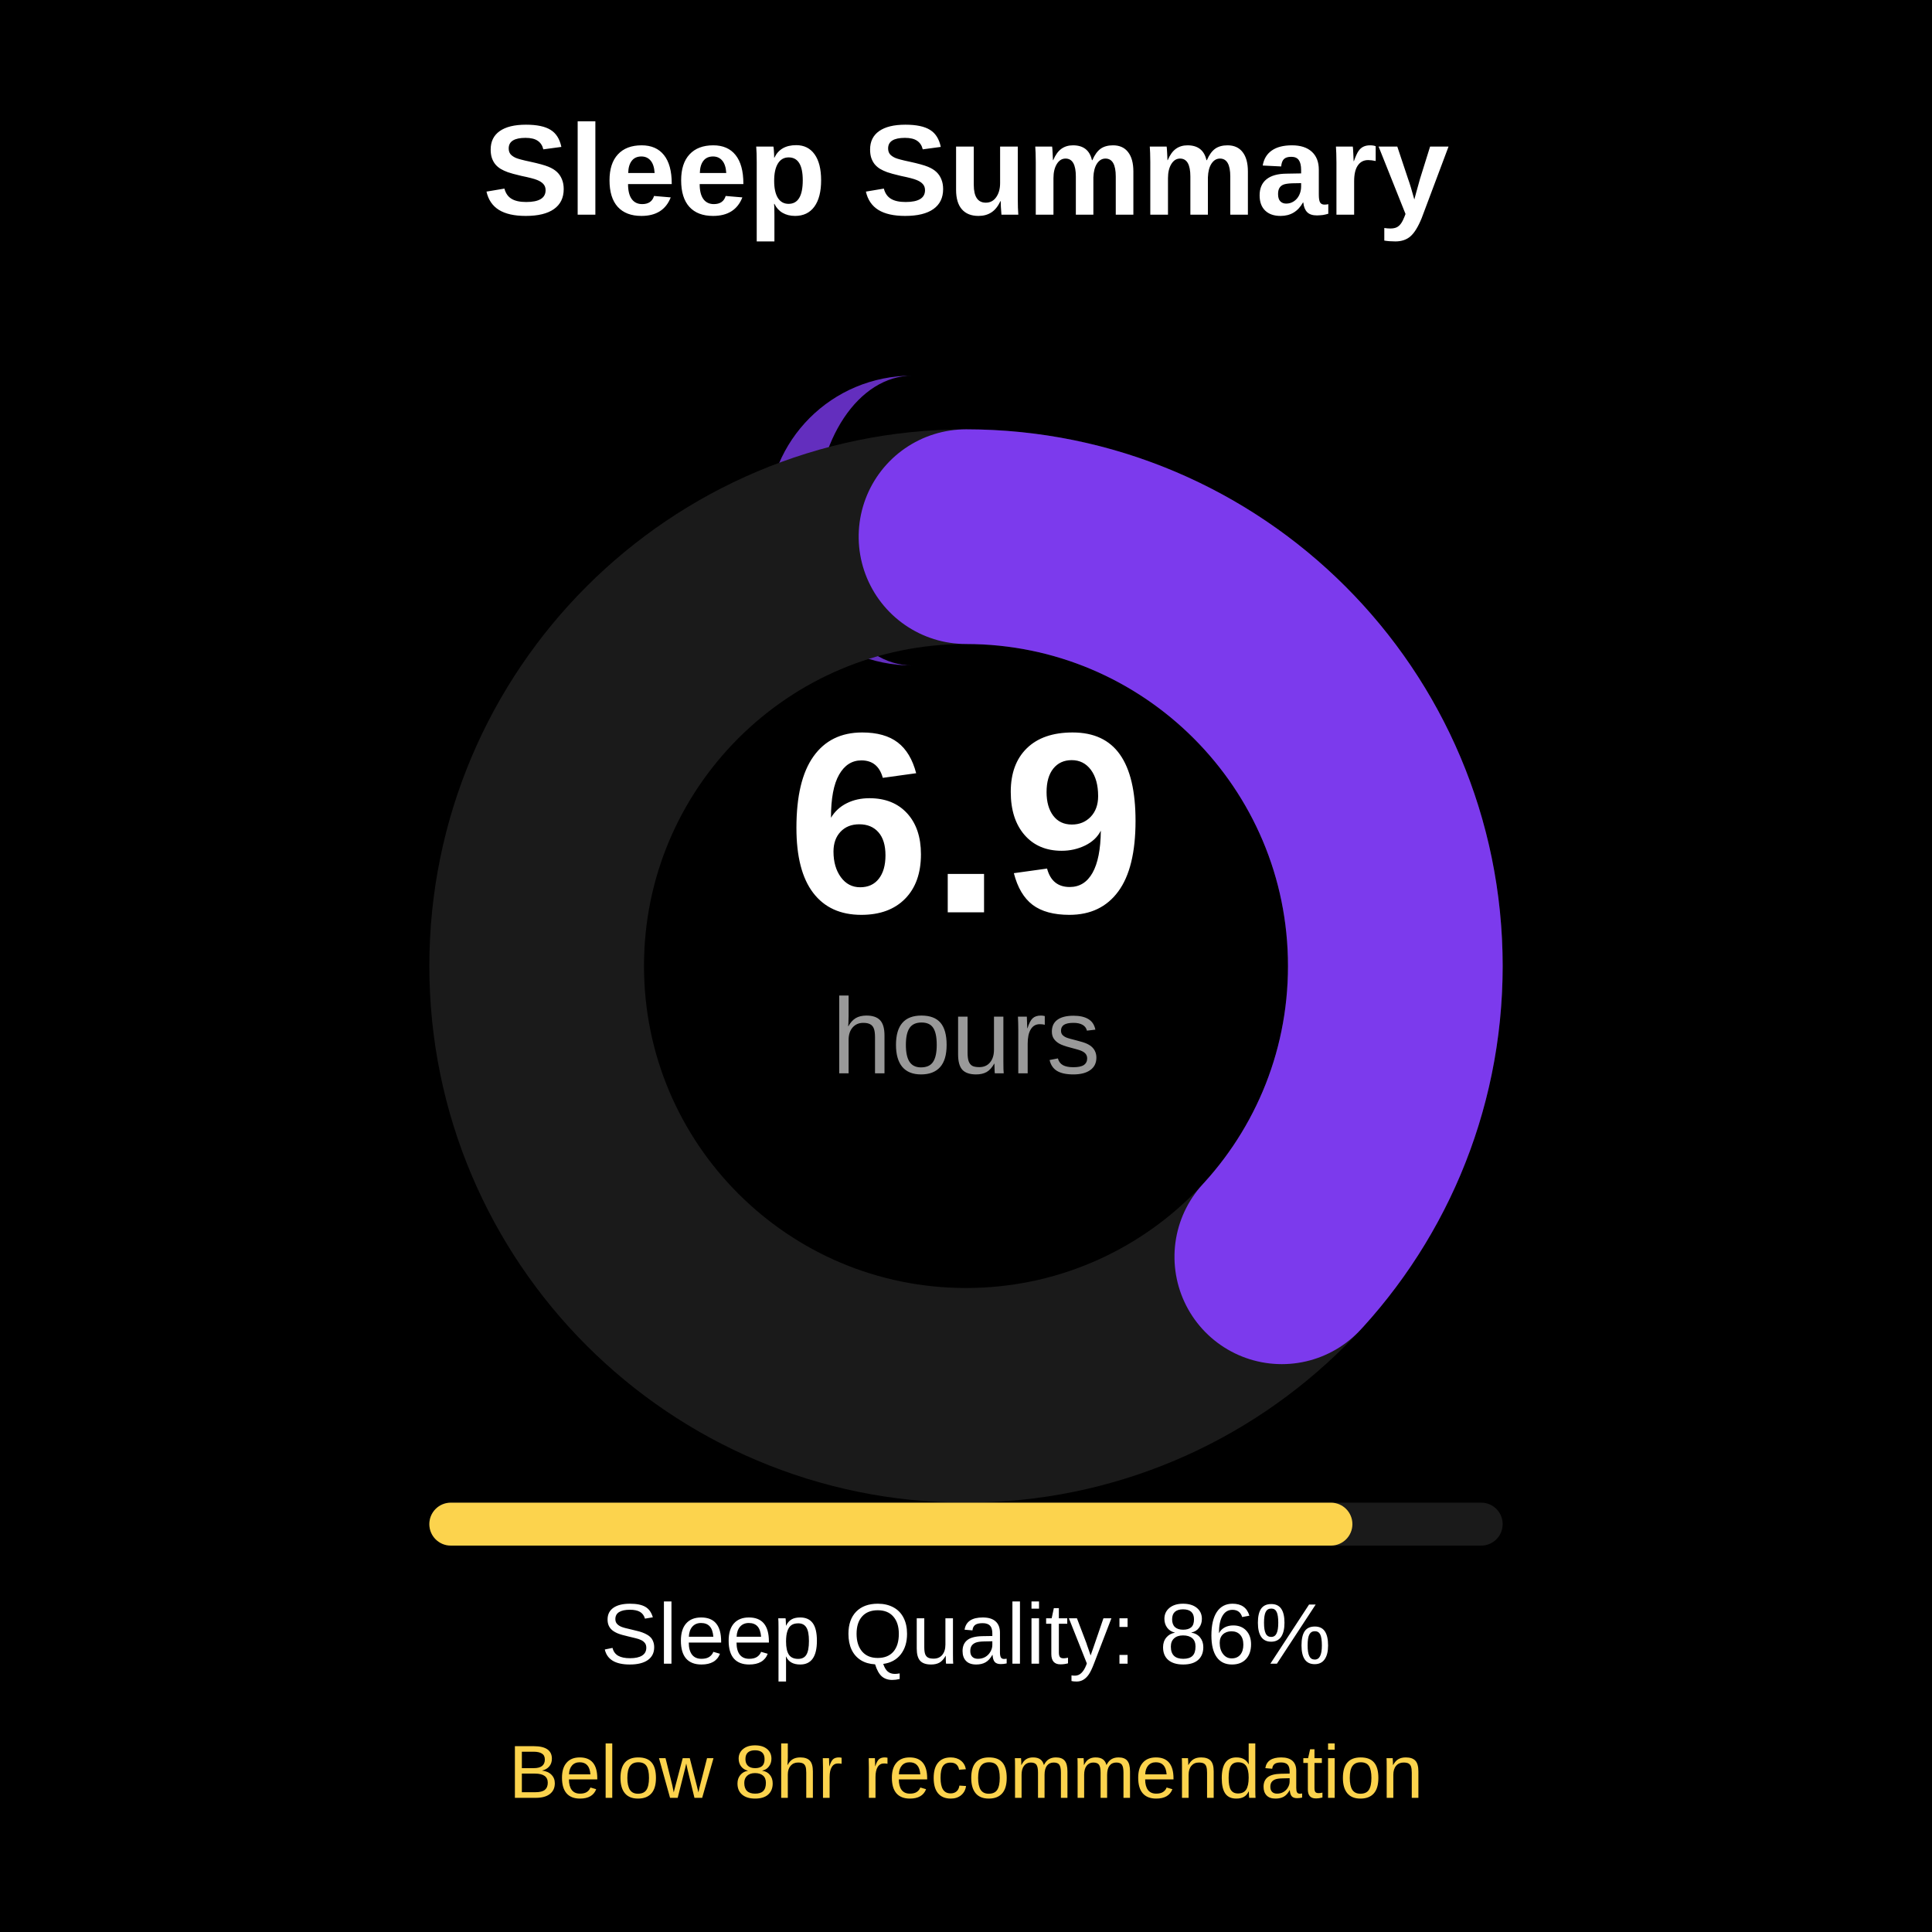
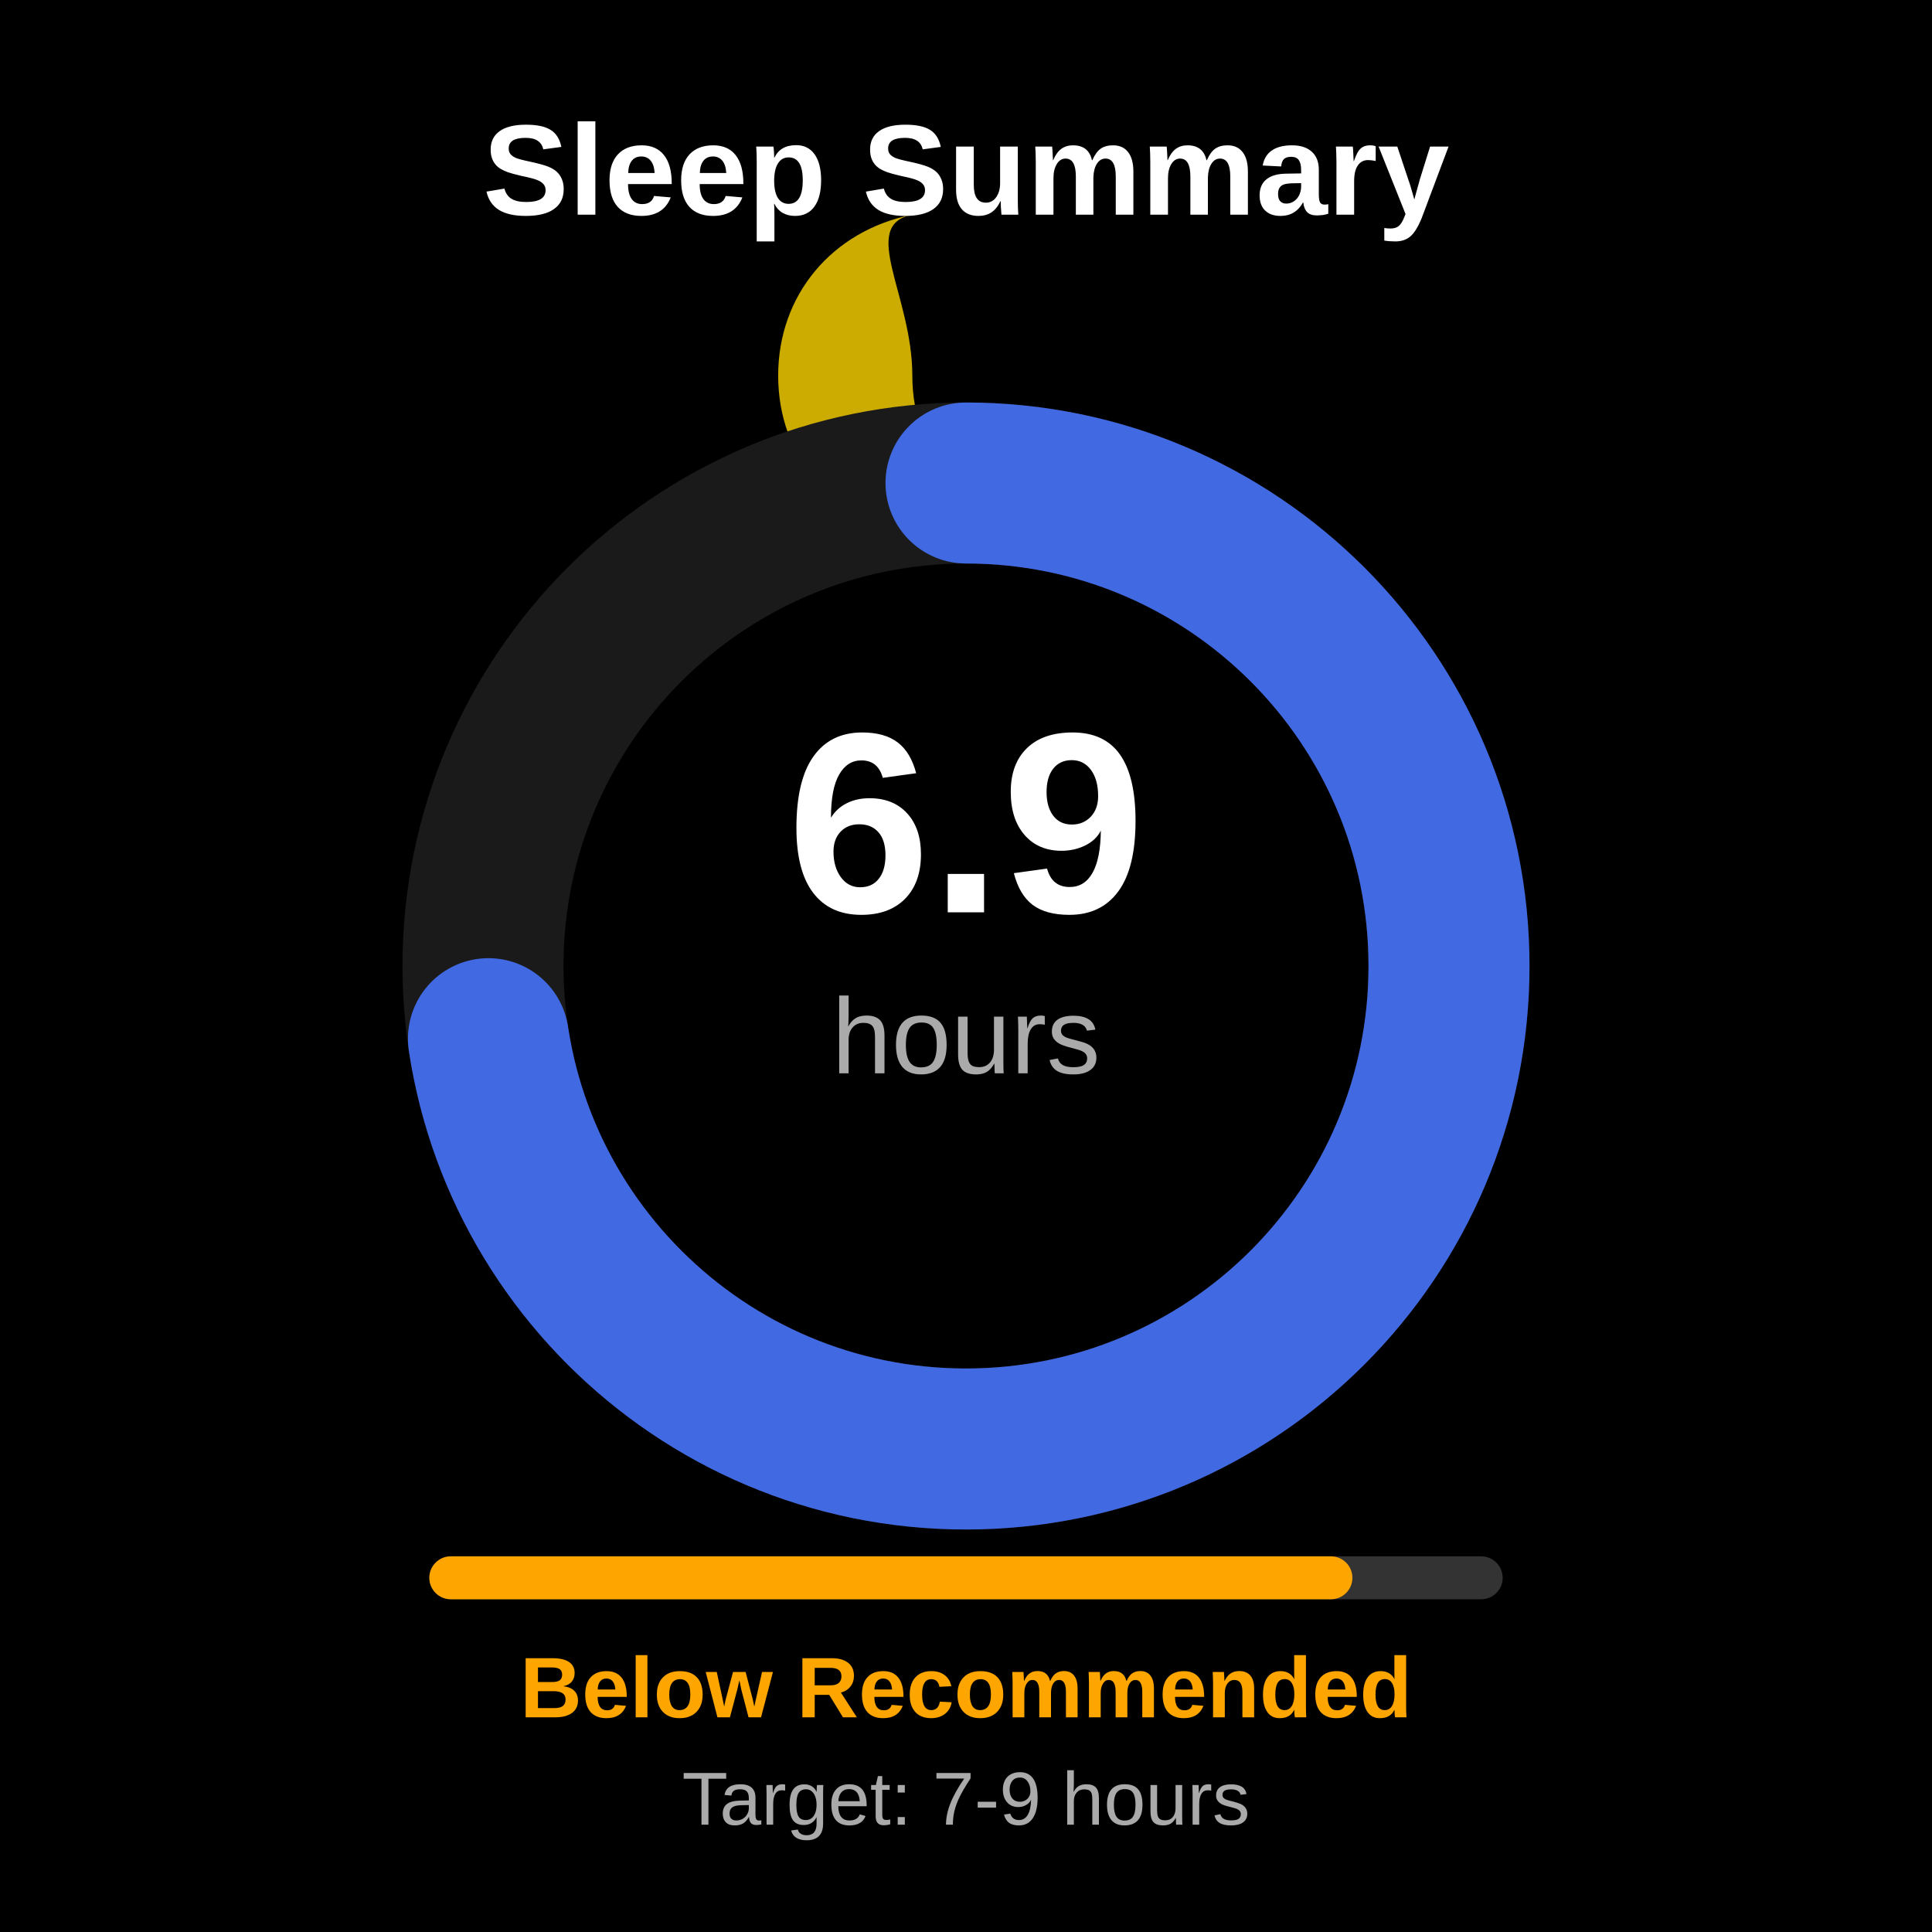
<svg xmlns="http://www.w3.org/2000/svg" viewBox="0 0 360 360">
  <rect width="360" height="360" fill="#000000" />
-   <text x="180" y="40" text-anchor="middle" fill="#ffffff" font-family="Arial, sans-serif" font-size="24" font-weight="bold">Sleep Summary</text>
-   <path d="M 170 70 C 155 70 143 82 143 97 C 143 112 155 124 170 124 C 160 124 152 112 152 97 C 152 82 160 70 170 70" fill="#7C3AED" opacity="0.8" />
-   <circle cx="180" cy="180" r="80" fill="none" stroke="#1a1a1a" stroke-width="40" />
-   <circle cx="180" cy="180" r="80" fill="none" stroke="#7C3AED" stroke-width="40" stroke-dasharray="310.88 502.65" stroke-dashoffset="125.66" stroke-linecap="round" transform="rotate(-90 180 180)" />
-   <text x="180" y="170" text-anchor="middle" fill="#ffffff" font-family="Arial, sans-serif" font-size="48" font-weight="bold">6.9</text>
-   <text x="180" y="200" text-anchor="middle" fill="#999999" font-family="Arial, sans-serif" font-size="20">hours</text>
-   <rect x="80" y="280" width="200" height="8" rx="4" fill="#1a1a1a" />
-   <rect x="80" y="280" width="172" height="8" rx="4" fill="#FCD34D" />
-   <text x="180" y="310" text-anchor="middle" fill="#ffffff" font-family="Arial, sans-serif" font-size="16">Sleep Quality: 86%</text>
-   <text x="180" y="335" text-anchor="middle" fill="#FCD34D" font-family="Arial, sans-serif" font-size="14">Below 8hr recommendation</text>
+   <text x="180" y="40" text-anchor="middle" fill="#FFFFFF" font-family="Arial, sans-serif" font-size="24" font-weight="bold">Sleep Summary</text>
+   <path d="M 170 70 C 170 85, 180 95, 195 95 C 190 100, 180 102, 170 100 C 155 97, 145 85, 145 70 C 145 55, 155 43, 170 40 C 160 42, 170 55, 170 70" fill="#FFD700" opacity="0.8" />
+   <circle cx="180" cy="180" r="90" fill="none" stroke="#1a1a1a" stroke-width="30" />
+   <circle cx="180" cy="180" r="90" fill="none" stroke="#4169E1" stroke-width="30" stroke-dasharray="490.09" stroke-dashoffset="79.52" transform="rotate(-90 180 180)" stroke-linecap="round" />
+   <text x="180" y="170" text-anchor="middle" fill="#FFFFFF" font-family="Arial, sans-serif" font-size="48" font-weight="bold">6.9</text>
+   <text x="180" y="200" text-anchor="middle" fill="#AAAAAA" font-family="Arial, sans-serif" font-size="20">hours</text>
+   <rect x="80" y="290" width="200" height="8" rx="4" fill="#333333" />
+   <rect x="80" y="290" width="172" height="8" rx="4" fill="#FFA500" />
+   <text x="180" y="320" text-anchor="middle" fill="#FFA500" font-family="Arial, sans-serif" font-size="16" font-weight="bold">Below Recommended</text>
+   <text x="180" y="340" text-anchor="middle" fill="#AAAAAA" font-family="Arial, sans-serif" font-size="14">Target: 7-9 hours</text>
</svg>
